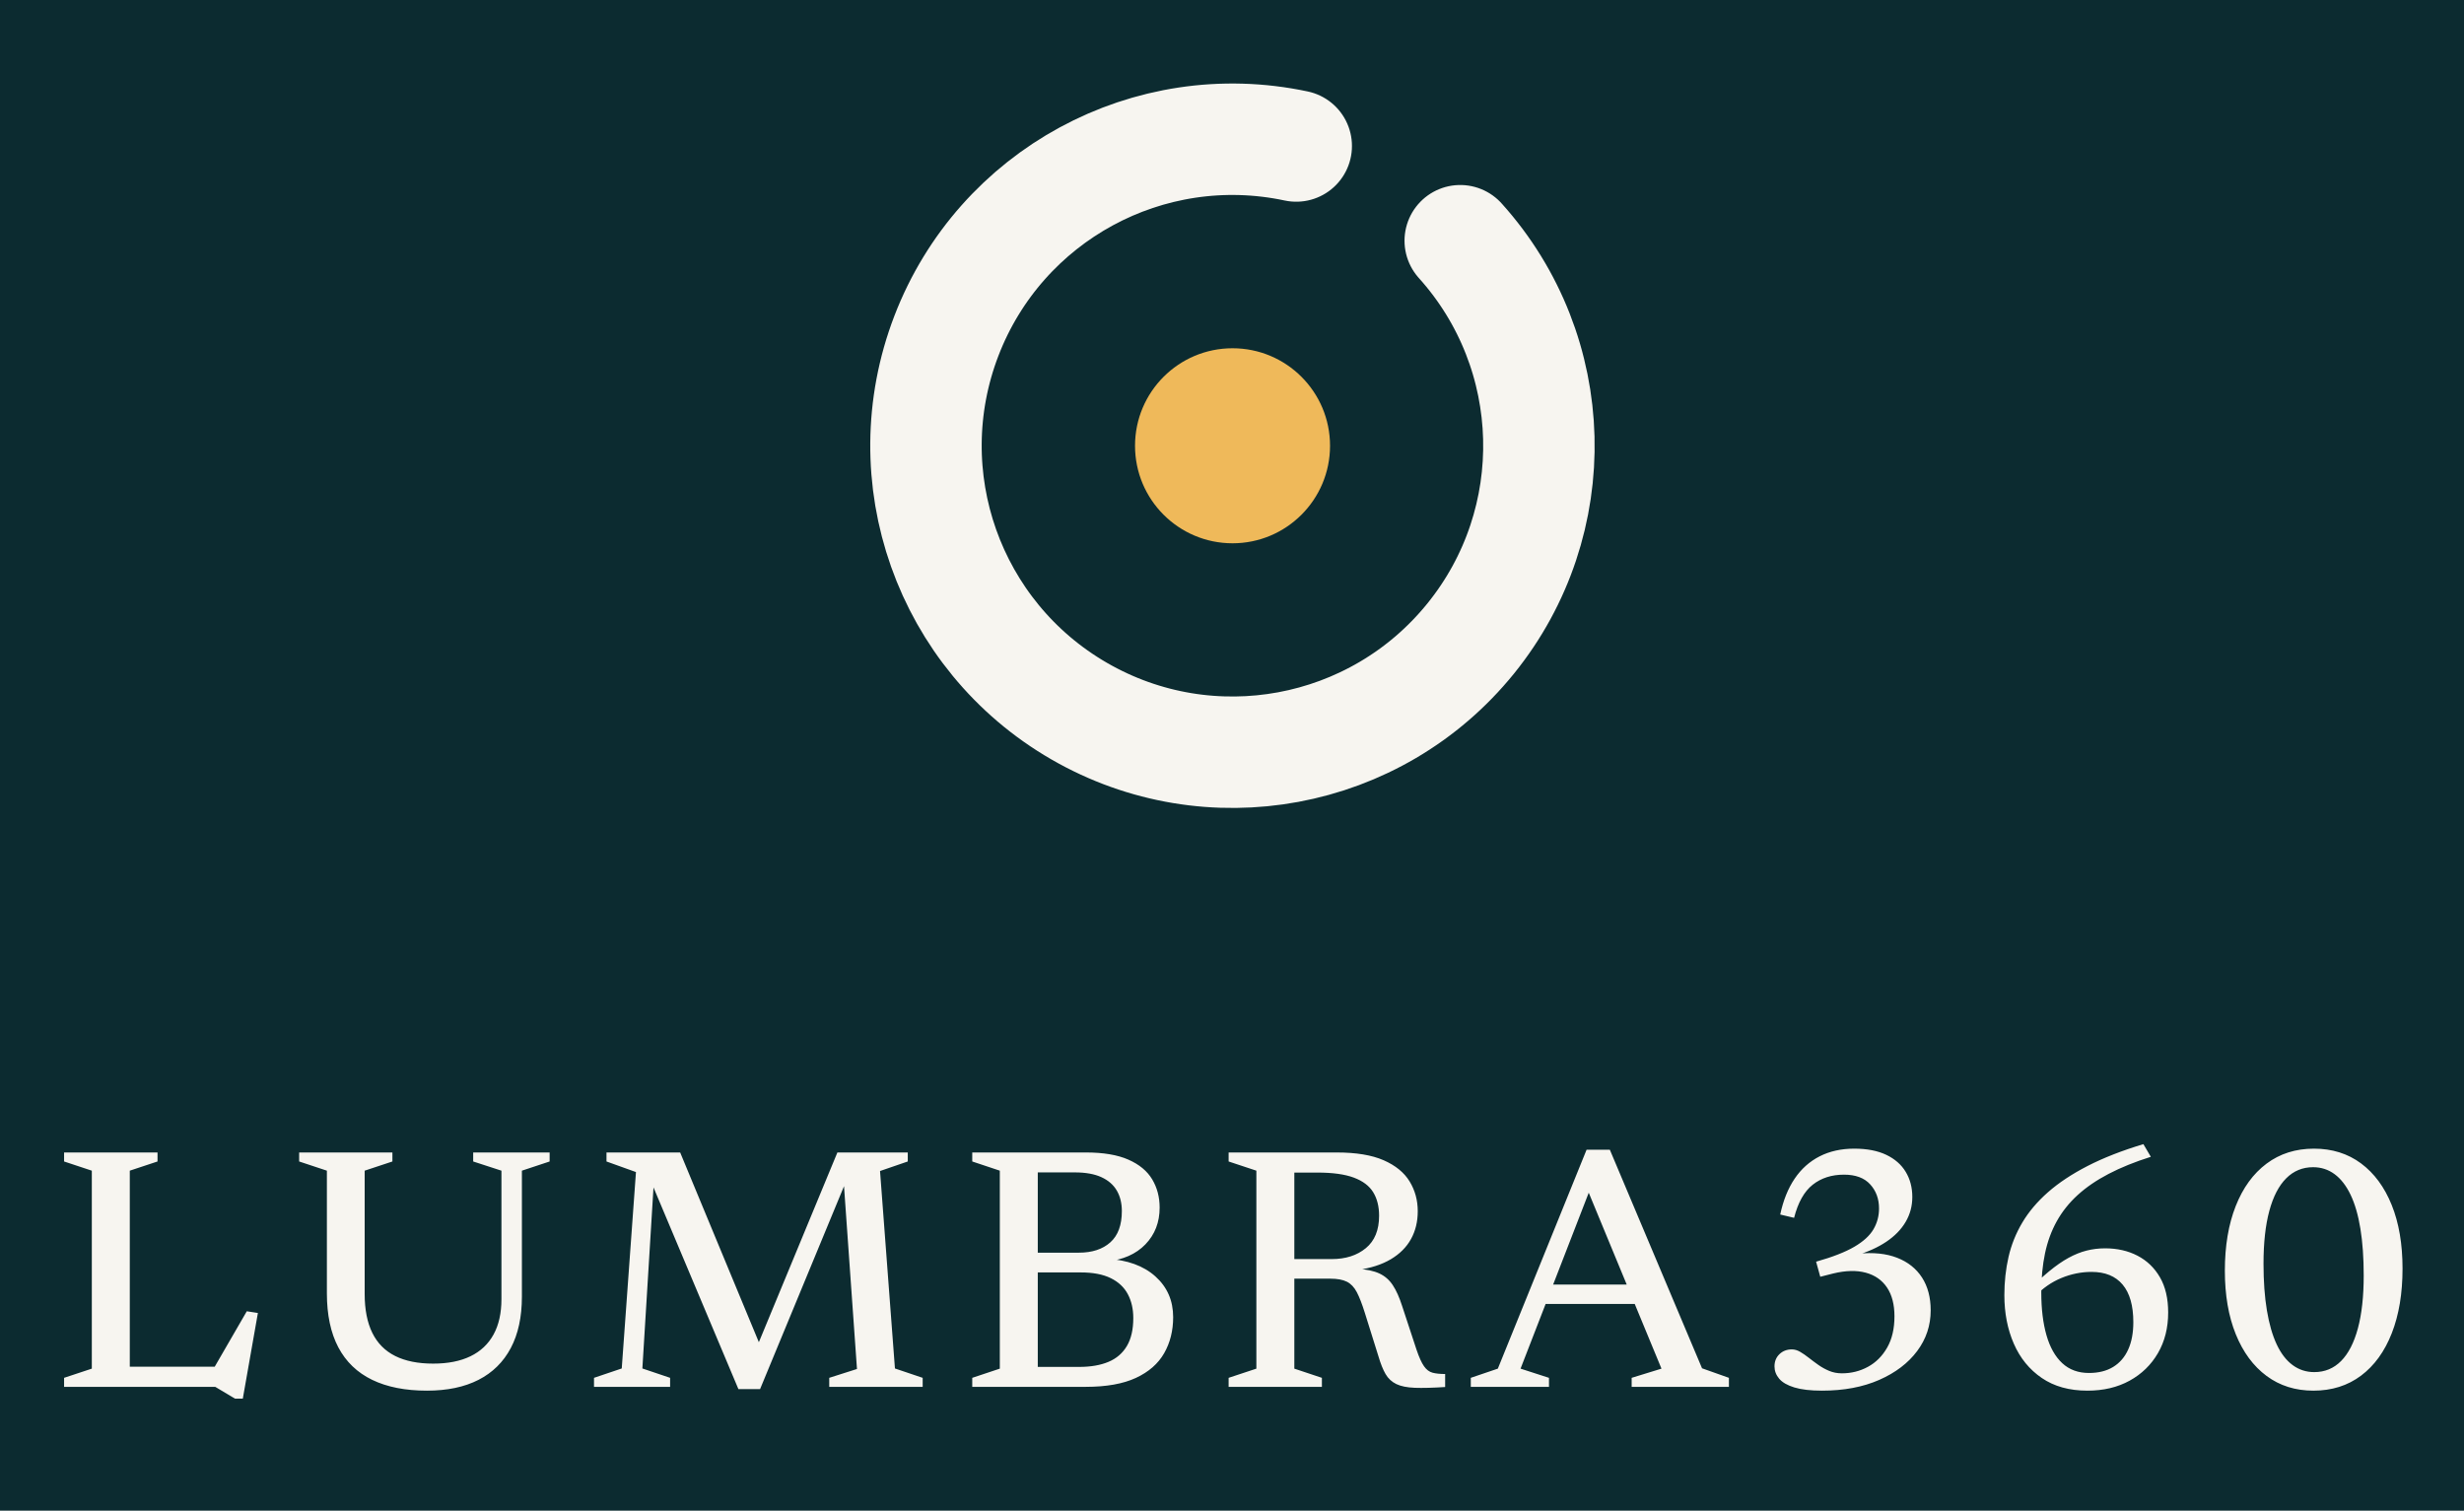
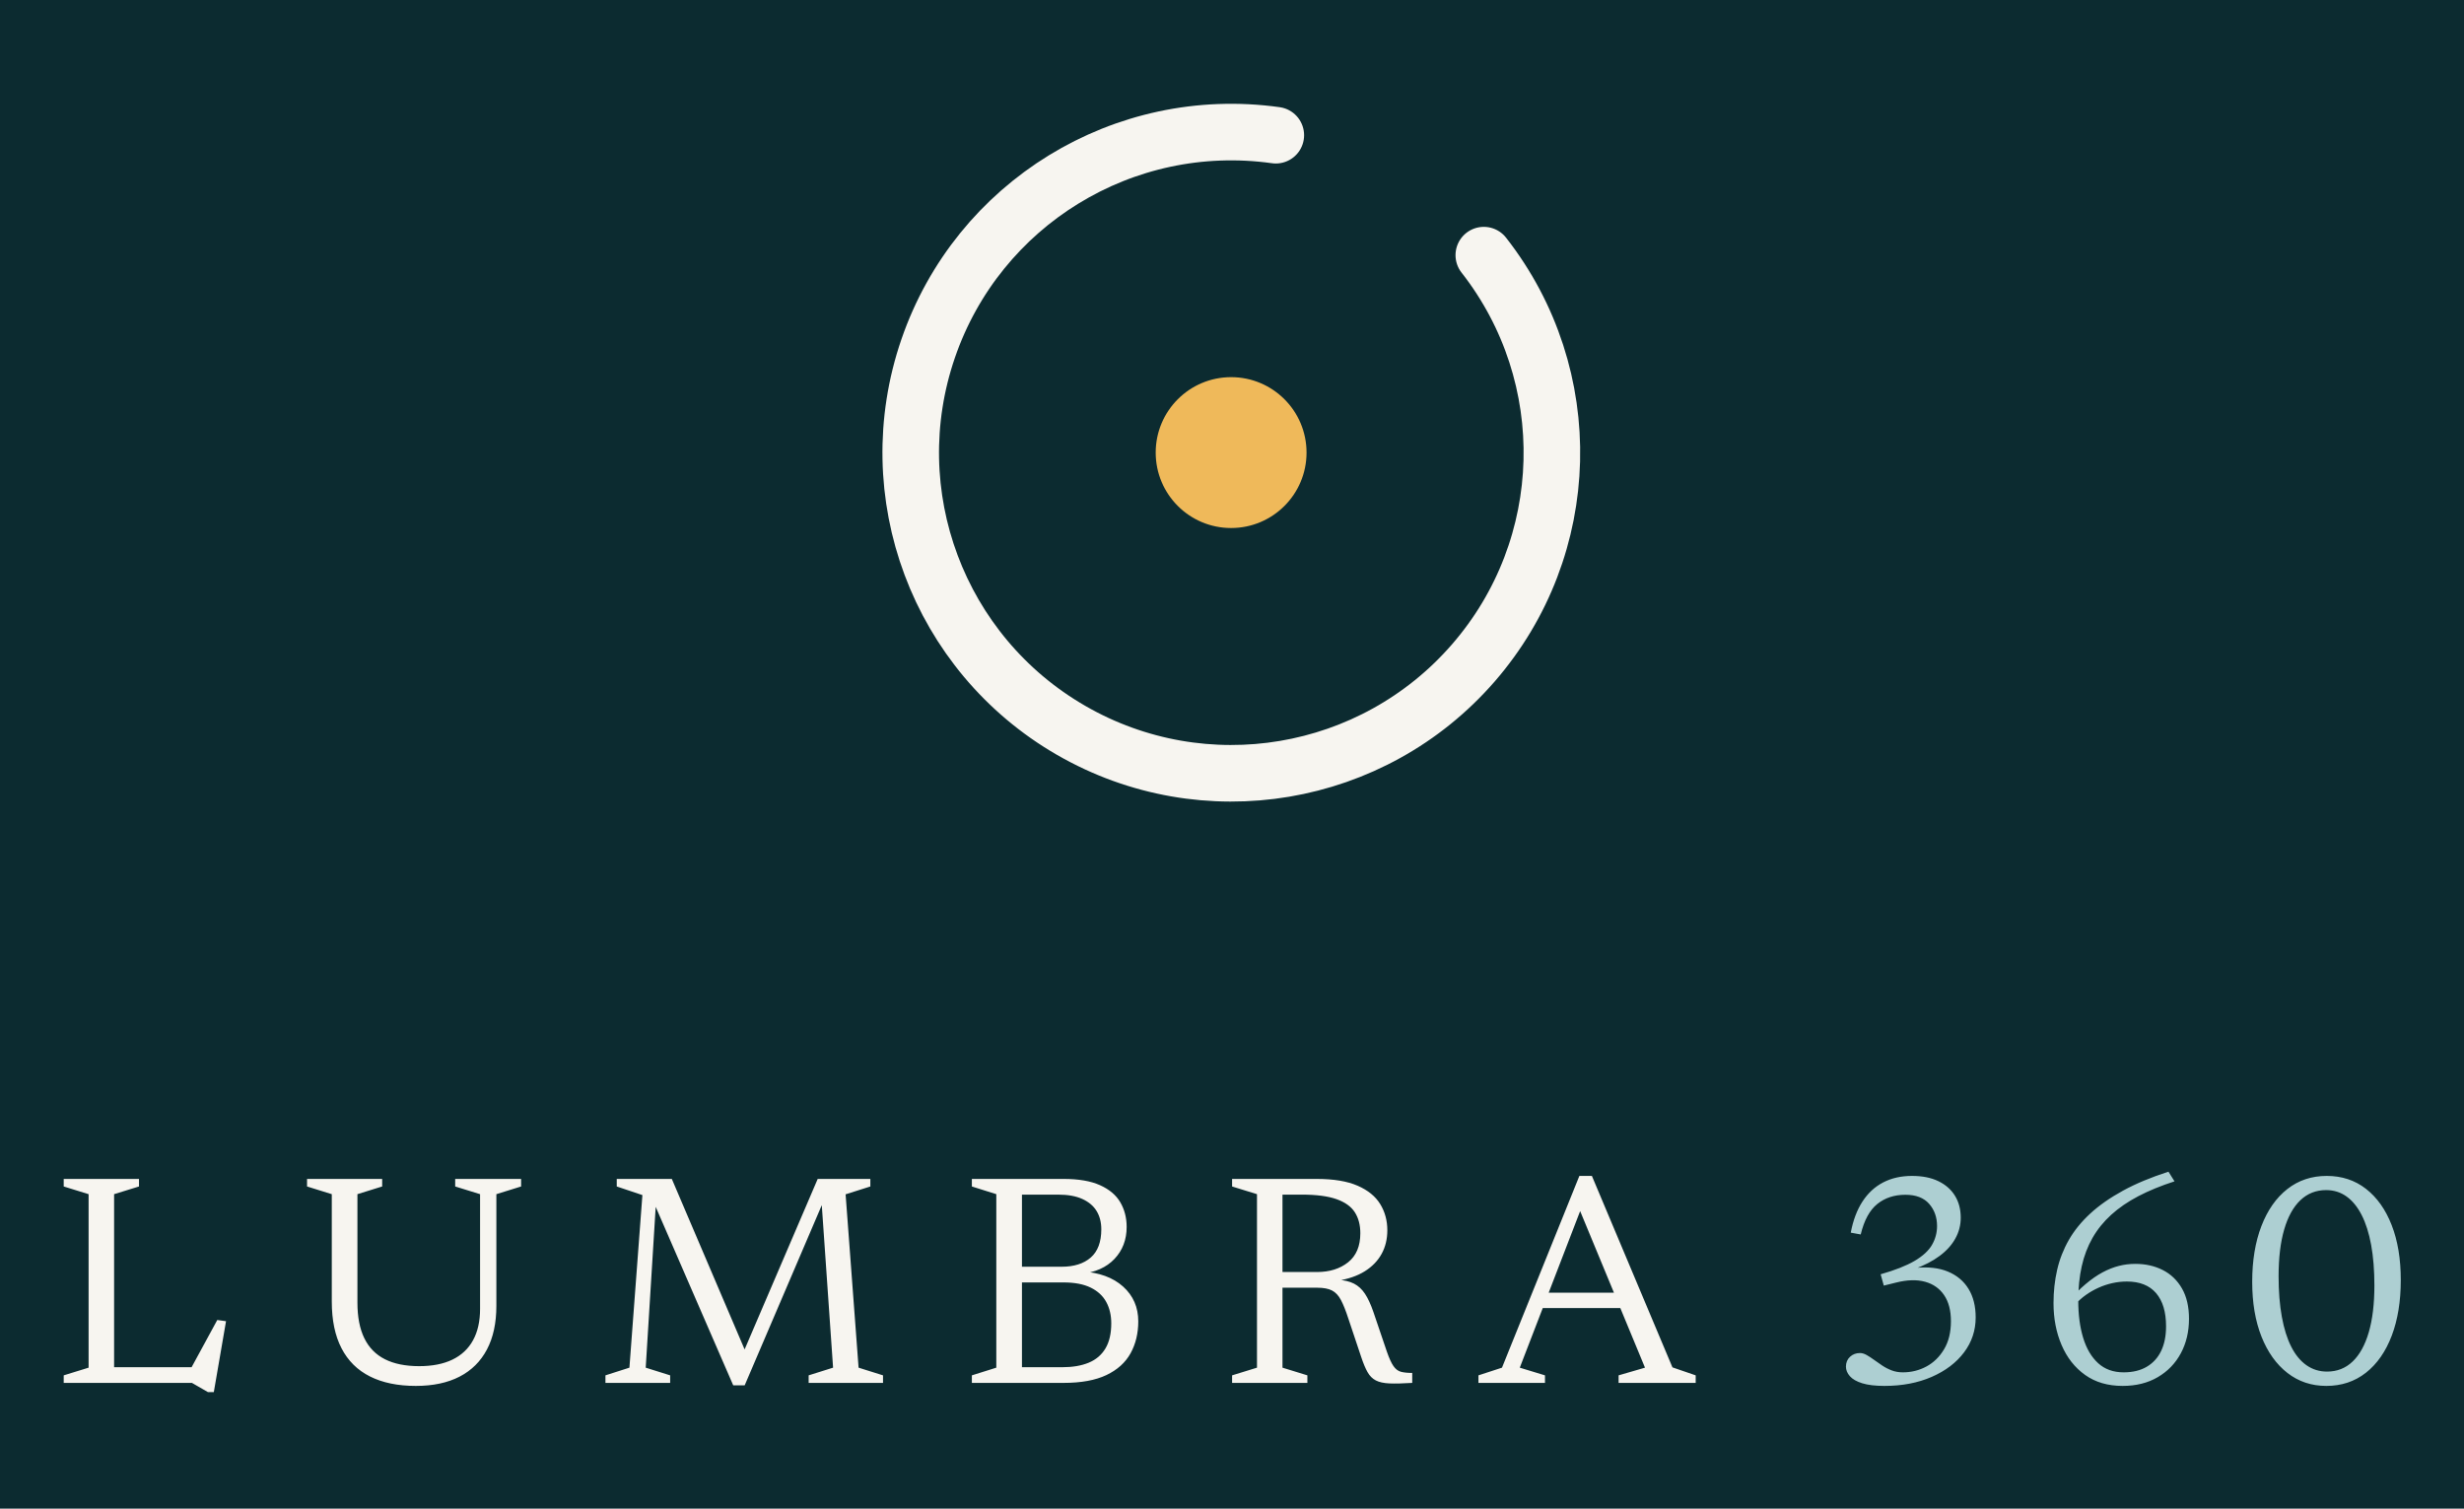
- <svg xmlns="http://www.w3.org/2000/svg" viewBox="0 0 199 122" width="199" height="122" role="img" aria-labelledby="t">
+ <svg xmlns="http://www.w3.org/2000/svg" viewBox="0 0 196 120" width="196" height="120" role="img" aria-labelledby="t">
  <rect width="100%" height="100%" fill="#0C2B30" />
-   <g transform="translate(63.543 0) scale(1.5)">
-     <path d="M36.26 12.96 A16.5 16.5 0 1 1 27.43 7.86" fill="none" stroke="#F7F5F0" stroke-width="6" stroke-linecap="round" />
-     <circle cx="24" cy="24" r="5.25" fill="#EFB95A" />
+   <g transform="translate(61.93 0.00) scale(1.5)">
+     <path d="M37.40 13.53 A17 17 0 1 1 26.37 7.17" fill="none" stroke="#F7F5F0" stroke-width="3" stroke-linecap="round" />
+     <circle cx="24" cy="24" r="4" fill="#EFB95A" />
  </g>
-   <g transform="translate(4.00 112)">
-     <path fill="#F7F5F0" d="M15.61 0.952H14.98L13.384 0.0H4.746L4.76 -1.624H14.686L12.992 -1.022L15.932 -6.104L16.828 -5.964ZM6.482 -17.458V0.0H1.176V-0.728L3.416 -1.47V-17.458L1.176 -18.2V-18.928H8.722V-18.2Z M36.498 -7.084V-17.458L34.216 -18.2V-18.928H40.39V-18.2L38.15 -17.458V-7.28Q38.15 -4.83 37.254 -3.136Q36.358 -1.442 34.65 -0.567Q32.942 0.308 30.478 0.308Q27.86 0.308 26.054 -0.567Q24.248 -1.442 23.324 -3.192Q22.4 -4.942 22.4 -7.56V-17.458L20.16 -18.2V-18.928H27.692V-18.2L25.452 -17.458V-7.504Q25.452 -5.614 26.068 -4.361Q26.684 -3.108 27.916 -2.492Q29.148 -1.876 30.982 -1.876Q32.774 -1.876 33.999 -2.471Q35.224 -3.066 35.861 -4.228Q36.498 -5.39 36.498 -7.084Z M68.278 -1.484 70.518 -0.728V0.0H62.972V-0.728L65.212 -1.442L64.134 -16.646L64.33 -16.604L57.386 0.182H55.636L48.622 -16.478L48.804 -16.52L47.88 -1.484L50.12 -0.728V0.0H43.974V-0.728L46.214 -1.484L47.362 -17.346L44.982 -18.2V-18.928H50.932L57.442 -3.234H57.134L63.63 -18.928H69.314V-18.2L67.074 -17.43Z M78.47 -17.318 78.512 -18.928H83.692Q85.82 -18.928 87.136 -18.347Q88.452 -17.766 89.054 -16.758Q89.656 -15.75 89.656 -14.476Q89.656 -12.698 88.508 -11.508Q87.36 -10.318 85.344 -10.122L85.372 -10.346Q87.878 -10.206 89.313 -8.918Q90.748 -7.63 90.748 -5.628Q90.748 -3.99 90.02 -2.716Q89.292 -1.442 87.738 -0.721Q86.184 0.0 83.692 0.0H78.526L78.47 -1.61H83.16Q84.546 -1.61 85.519 -2.016Q86.492 -2.422 87.01 -3.297Q87.528 -4.172 87.528 -5.558Q87.528 -6.65 87.087 -7.483Q86.646 -8.316 85.708 -8.778Q84.77 -9.24 83.286 -9.24H78.456L78.47 -10.836H83.132Q84.742 -10.836 85.673 -11.669Q86.604 -12.502 86.604 -14.196Q86.604 -15.148 86.198 -15.848Q85.792 -16.548 84.952 -16.933Q84.112 -17.318 82.81 -17.318ZM74.522 0.0V-0.728L76.748 -1.47V-17.458L74.522 -18.2V-18.928H79.814V0.0Z M103.558 -10.318Q105.238 -10.318 106.309 -11.2Q107.38 -12.082 107.38 -13.818Q107.38 -14.938 106.904 -15.715Q106.428 -16.492 105.336 -16.898Q104.244 -17.304 102.396 -17.304H98.182L98.406 -18.928H103.95Q106.316 -18.928 107.751 -18.298Q109.186 -17.668 109.844 -16.59Q110.502 -15.512 110.502 -14.182Q110.502 -12.922 109.956 -11.935Q109.41 -10.948 108.325 -10.304Q107.24 -9.66 105.63 -9.436V-9.534Q106.736 -9.464 107.401 -9.156Q108.066 -8.848 108.486 -8.211Q108.906 -7.574 109.242 -6.524L110.404 -2.996Q110.712 -2.086 111.006 -1.666Q111.3 -1.246 111.699 -1.141Q112.098 -1.036 112.714 -1.036V0.014Q111.202 0.112 110.264 0.077Q109.326 0.042 108.773 -0.224Q108.22 -0.49 107.905 -1.029Q107.59 -1.568 107.324 -2.478L106.232 -5.964Q105.896 -7.042 105.581 -7.644Q105.266 -8.246 104.776 -8.491Q104.286 -8.736 103.432 -8.736H98.378L98.14 -10.318ZM100.534 -18.928V-1.47L102.76 -0.728V0.0H95.228V-0.728L97.468 -1.47V-17.458L95.228 -18.2V-18.928Z M120.036 -6.692V-8.26H129.5V-6.692ZM133.462 -1.498 135.632 -0.728V0.0H127.778V-0.728L130.186 -1.47L123.9 -16.674H124.698L118.804 -1.47L121.1 -0.728V0.0H114.786V-0.728L116.97 -1.47L124.138 -19.152H126.014Z M143.01 -8.89 142.674 -10.108Q144.662 -10.668 145.761 -11.312Q146.86 -11.956 147.308 -12.726Q147.756 -13.496 147.756 -14.406Q147.756 -15.568 147.042 -16.352Q146.328 -17.136 144.928 -17.136Q143.43 -17.136 142.401 -16.324Q141.372 -15.512 140.896 -13.65L139.776 -13.916Q140.14 -15.624 140.938 -16.807Q141.736 -17.99 142.954 -18.613Q144.172 -19.236 145.754 -19.236Q147.294 -19.236 148.337 -18.739Q149.38 -18.242 149.912 -17.36Q150.444 -16.478 150.444 -15.33Q150.444 -14.238 149.905 -13.321Q149.366 -12.404 148.344 -11.718Q147.322 -11.032 145.894 -10.612L146.062 -10.752Q147.91 -10.934 149.219 -10.423Q150.528 -9.912 151.228 -8.827Q151.928 -7.742 151.928 -6.174Q151.928 -4.354 150.836 -2.891Q149.744 -1.428 147.77 -0.56Q145.796 0.308 143.15 0.308Q141.764 0.308 140.917 0.049Q140.07 -0.21 139.692 -0.658Q139.314 -1.106 139.314 -1.652Q139.314 -2.254 139.713 -2.639Q140.112 -3.024 140.714 -3.024Q141.05 -3.024 141.386 -2.828Q141.722 -2.632 142.086 -2.345Q142.45 -2.058 142.856 -1.771Q143.262 -1.484 143.731 -1.288Q144.2 -1.092 144.76 -1.092Q145.894 -1.092 146.86 -1.617Q147.826 -2.142 148.414 -3.171Q149.002 -4.2 149.002 -5.698Q149.002 -7.126 148.4 -8.022Q147.798 -8.918 146.685 -9.219Q145.572 -9.52 144.06 -9.156Z M169.106 -19.6 169.708 -18.578Q167.762 -17.962 166.299 -17.199Q164.836 -16.436 163.8 -15.491Q162.764 -14.546 162.113 -13.377Q161.462 -12.208 161.161 -10.78Q160.86 -9.352 160.86 -7.616Q160.86 -5.628 161.28 -4.165Q161.7 -2.702 162.554 -1.911Q163.408 -1.12 164.71 -1.12Q165.872 -1.12 166.67 -1.61Q167.468 -2.1 167.881 -3.017Q168.294 -3.934 168.294 -5.222Q168.294 -7.224 167.433 -8.253Q166.572 -9.282 164.92 -9.282Q164.29 -9.282 163.674 -9.156Q163.058 -9.03 162.47 -8.785Q161.882 -8.54 161.357 -8.176Q160.832 -7.812 160.398 -7.35L159.628 -7.588Q160.636 -8.624 161.476 -9.317Q162.316 -10.01 163.058 -10.416Q163.8 -10.822 164.521 -11.004Q165.242 -11.186 166.012 -11.186Q167.482 -11.186 168.63 -10.591Q169.778 -9.996 170.443 -8.848Q171.108 -7.7 171.108 -6.006Q171.108 -4.144 170.282 -2.723Q169.456 -1.302 167.993 -0.497Q166.53 0.308 164.584 0.308Q162.4 0.308 160.902 -0.714Q159.404 -1.736 158.641 -3.486Q157.878 -5.236 157.878 -7.406Q157.878 -9.016 158.214 -10.486Q158.55 -11.956 159.327 -13.265Q160.104 -14.574 161.399 -15.715Q162.694 -16.856 164.598 -17.836Q166.502 -18.816 169.106 -19.6Z M182.91 -1.19Q184.184 -1.19 185.073 -2.086Q185.962 -2.982 186.431 -4.725Q186.9 -6.468 186.9 -8.988Q186.9 -11.13 186.634 -12.768Q186.368 -14.406 185.843 -15.505Q185.318 -16.604 184.555 -17.171Q183.792 -17.738 182.812 -17.738Q181.538 -17.738 180.642 -16.842Q179.746 -15.946 179.277 -14.21Q178.808 -12.474 178.808 -9.94Q178.808 -7.812 179.081 -6.174Q179.354 -4.536 179.872 -3.43Q180.39 -2.324 181.16 -1.757Q181.93 -1.19 182.91 -1.19ZM182.882 -19.236Q185.08 -19.236 186.683 -18.046Q188.286 -16.856 189.161 -14.686Q190.036 -12.516 190.036 -9.548Q190.036 -6.552 189.168 -4.333Q188.3 -2.114 186.683 -0.903Q185.066 0.308 182.84 0.308Q180.656 0.308 179.053 -0.882Q177.45 -2.072 176.568 -4.249Q175.686 -6.426 175.686 -9.38Q175.686 -12.376 176.561 -14.595Q177.436 -16.814 179.053 -18.025Q180.67 -19.236 182.882 -19.236Z" />
+   <g transform="translate(4.00 110)">
+     <path fill="#F7F5F0" d="M13.008 0.732H12.54L11.268 0.0H3.828V-1.248H12.564L10.992 -0.792L13.284 -5.004L13.98 -4.908ZM5.076 -15.012V0.0H1.068V-0.6L3.048 -1.212V-15.012L1.068 -15.624V-16.224H7.056V-15.624Z M34.188 -5.892V-15.012L32.208 -15.624V-16.224H37.452V-15.624L35.484 -15.012V-6.12Q35.484 -4.08 34.734 -2.658Q33.984 -1.236 32.556 -0.498Q31.128 0.24 29.076 0.24Q26.928 0.24 25.434 -0.51Q23.94 -1.26 23.166 -2.754Q22.392 -4.248 22.392 -6.468V-15.012L20.424 -15.624V-16.224H26.4V-15.624L24.432 -15.012V-6.384Q24.432 -4.68 24.978 -3.558Q25.524 -2.436 26.616 -1.884Q27.708 -1.332 29.34 -1.332Q30.912 -1.332 31.992 -1.854Q33.072 -2.376 33.63 -3.396Q34.188 -4.416 34.188 -5.892Z M64.296 -1.212 66.24 -0.6V0.0H60.324V-0.6L62.268 -1.212L61.344 -14.508L61.512 -14.472L55.236 0.192H54.324L48.012 -14.34L48.18 -14.364L47.364 -1.212L49.308 -0.6V0.0H44.16V-0.6L46.068 -1.212L47.1 -14.94L45.06 -15.624V-16.224H49.44L55.368 -2.34H55.092L61.044 -16.224H65.232V-15.624L63.264 -15.0Z M76.428 -14.976V-16.224H80.604Q82.392 -16.224 83.502 -15.726Q84.612 -15.228 85.116 -14.364Q85.62 -13.5 85.62 -12.408Q85.62 -10.884 84.654 -9.864Q83.688 -8.844 81.984 -8.676L82.02 -8.868Q84.132 -8.748 85.338 -7.662Q86.544 -6.576 86.544 -4.896Q86.544 -3.468 85.932 -2.358Q85.32 -1.248 84.012 -0.624Q82.704 0.0 80.592 0.0H76.44V-1.248H80.496Q81.732 -1.248 82.602 -1.608Q83.472 -1.968 83.934 -2.742Q84.396 -3.516 84.396 -4.74Q84.396 -5.7 84 -6.432Q83.604 -7.164 82.764 -7.578Q81.924 -7.992 80.592 -7.992H76.416L76.428 -9.24H80.448Q81.924 -9.24 82.764 -9.972Q83.604 -10.704 83.604 -12.216Q83.604 -13.056 83.232 -13.668Q82.86 -14.28 82.098 -14.628Q81.336 -14.976 80.16 -14.976ZM73.308 0.0V-0.6L75.252 -1.212V-15.012L73.308 -15.624V-16.224H77.292V0.0Z M100.764 -8.82Q102.264 -8.82 103.236 -9.594Q104.208 -10.368 104.208 -11.904Q104.208 -12.888 103.77 -13.572Q103.332 -14.256 102.312 -14.616Q101.292 -14.976 99.552 -14.976H96.432L96.456 -16.224H100.728Q102.756 -16.224 103.992 -15.684Q105.228 -15.144 105.792 -14.22Q106.356 -13.296 106.356 -12.144Q106.356 -11.088 105.9 -10.26Q105.444 -9.432 104.562 -8.88Q103.68 -8.328 102.372 -8.124V-8.208Q103.188 -8.16 103.704 -7.896Q104.22 -7.632 104.58 -7.086Q104.94 -6.54 105.252 -5.628L106.32 -2.484Q106.596 -1.692 106.848 -1.332Q107.1 -0.972 107.448 -0.882Q107.796 -0.792 108.336 -0.792V0.0Q107.208 0.072 106.524 0.042Q105.84 0.012 105.438 -0.198Q105.036 -0.408 104.784 -0.852Q104.532 -1.296 104.28 -2.052L103.26 -5.1Q102.948 -6.06 102.666 -6.594Q102.384 -7.128 101.958 -7.35Q101.532 -7.572 100.776 -7.572H96.456L96.432 -8.82ZM98.016 -16.224V-1.212L99.996 -0.6V0.0H94.008V-0.6L95.988 -1.212V-15.012L94.008 -15.624V-16.224Z M118.092 -5.952V-7.176H126.144V-5.952ZM129.036 -1.236 130.884 -0.6V0.0H124.752V-0.6L126.852 -1.212L121.296 -14.628H122.064L116.892 -1.212L118.896 -0.6V0.0H113.604V-0.6L115.476 -1.212L121.632 -16.464H122.628Z" />
+     <path fill="#ADCFD2" d="M145.848 -7.74 145.596 -8.64Q147.324 -9.132 148.302 -9.708Q149.28 -10.284 149.682 -10.98Q150.084 -11.676 150.084 -12.48Q150.084 -13.524 149.454 -14.244Q148.824 -14.964 147.564 -14.964Q146.244 -14.964 145.332 -14.232Q144.42 -13.5 144.012 -11.808L143.22 -11.952Q143.496 -13.416 144.15 -14.424Q144.804 -15.432 145.8 -15.948Q146.796 -16.464 148.092 -16.464Q149.328 -16.464 150.192 -16.044Q151.056 -15.624 151.512 -14.88Q151.968 -14.136 151.968 -13.14Q151.968 -12.264 151.542 -11.49Q151.116 -10.716 150.294 -10.104Q149.472 -9.492 148.26 -9.048L148.344 -9.144Q149.868 -9.3 150.942 -8.856Q152.016 -8.412 152.586 -7.482Q153.156 -6.552 153.156 -5.208Q153.156 -3.66 152.232 -2.43Q151.308 -1.2 149.664 -0.48Q148.02 0.24 145.896 0.24Q144.804 0.24 144.132 0.03Q143.46 -0.18 143.148 -0.534Q142.836 -0.888 142.836 -1.296Q142.836 -1.776 143.16 -2.076Q143.484 -2.376 143.952 -2.376Q144.204 -2.376 144.48 -2.22Q144.756 -2.064 145.062 -1.842Q145.368 -1.62 145.716 -1.386Q146.064 -1.152 146.472 -0.996Q146.88 -0.84 147.36 -0.84Q148.368 -0.84 149.232 -1.302Q150.096 -1.764 150.642 -2.676Q151.188 -3.588 151.188 -4.908Q151.188 -6.18 150.648 -6.978Q150.108 -7.776 149.13 -8.046Q148.152 -8.316 146.82 -7.98Z M168.492 -16.8 168.972 -16.032Q167.34 -15.504 166.092 -14.85Q164.844 -14.196 163.938 -13.374Q163.032 -12.552 162.45 -11.532Q161.868 -10.512 161.592 -9.276Q161.316 -8.04 161.316 -6.54Q161.316 -4.872 161.706 -3.588Q162.096 -2.304 162.894 -1.572Q163.692 -0.84 164.928 -0.84Q166.008 -0.84 166.764 -1.284Q167.52 -1.728 167.91 -2.544Q168.3 -3.36 168.3 -4.5Q168.3 -6.216 167.508 -7.14Q166.716 -8.064 165.18 -8.064Q164.604 -8.064 164.034 -7.938Q163.464 -7.812 162.93 -7.572Q162.396 -7.332 161.922 -6.996Q161.448 -6.66 161.064 -6.228L160.464 -6.444Q161.22 -7.284 161.91 -7.866Q162.6 -8.448 163.254 -8.796Q163.908 -9.144 164.544 -9.306Q165.18 -9.468 165.852 -9.468Q167.076 -9.468 168.042 -8.976Q169.008 -8.484 169.566 -7.512Q170.124 -6.54 170.124 -5.1Q170.124 -3.564 169.476 -2.358Q168.828 -1.152 167.64 -0.456Q166.452 0.24 164.844 0.24Q163.08 0.24 161.856 -0.636Q160.632 -1.512 159.99 -3.012Q159.348 -4.512 159.348 -6.348Q159.348 -7.728 159.636 -8.988Q159.924 -10.248 160.566 -11.37Q161.208 -12.492 162.27 -13.47Q163.332 -14.448 164.868 -15.288Q166.404 -16.128 168.492 -16.8Z M181.104 -0.9Q182.304 -0.9 183.144 -1.704Q183.984 -2.508 184.428 -4.038Q184.872 -5.568 184.872 -7.752Q184.872 -9.564 184.614 -10.974Q184.356 -12.384 183.858 -13.356Q183.36 -14.328 182.652 -14.832Q181.944 -15.336 181.032 -15.336Q179.832 -15.336 178.986 -14.532Q178.14 -13.728 177.696 -12.198Q177.252 -10.668 177.252 -8.484Q177.252 -6.672 177.51 -5.256Q177.768 -3.84 178.26 -2.874Q178.752 -1.908 179.472 -1.404Q180.192 -0.9 181.104 -0.9ZM181.08 -16.464Q182.88 -16.464 184.2 -15.438Q185.52 -14.412 186.246 -12.552Q186.972 -10.692 186.972 -8.184Q186.972 -5.652 186.252 -3.756Q185.532 -1.86 184.2 -0.81Q182.868 0.24 181.044 0.24Q179.28 0.24 177.954 -0.792Q176.628 -1.824 175.89 -3.684Q175.152 -5.544 175.152 -8.04Q175.152 -10.572 175.884 -12.474Q176.616 -14.376 177.948 -15.42Q179.28 -16.464 181.08 -16.464Z" />
  </g>
</svg>
